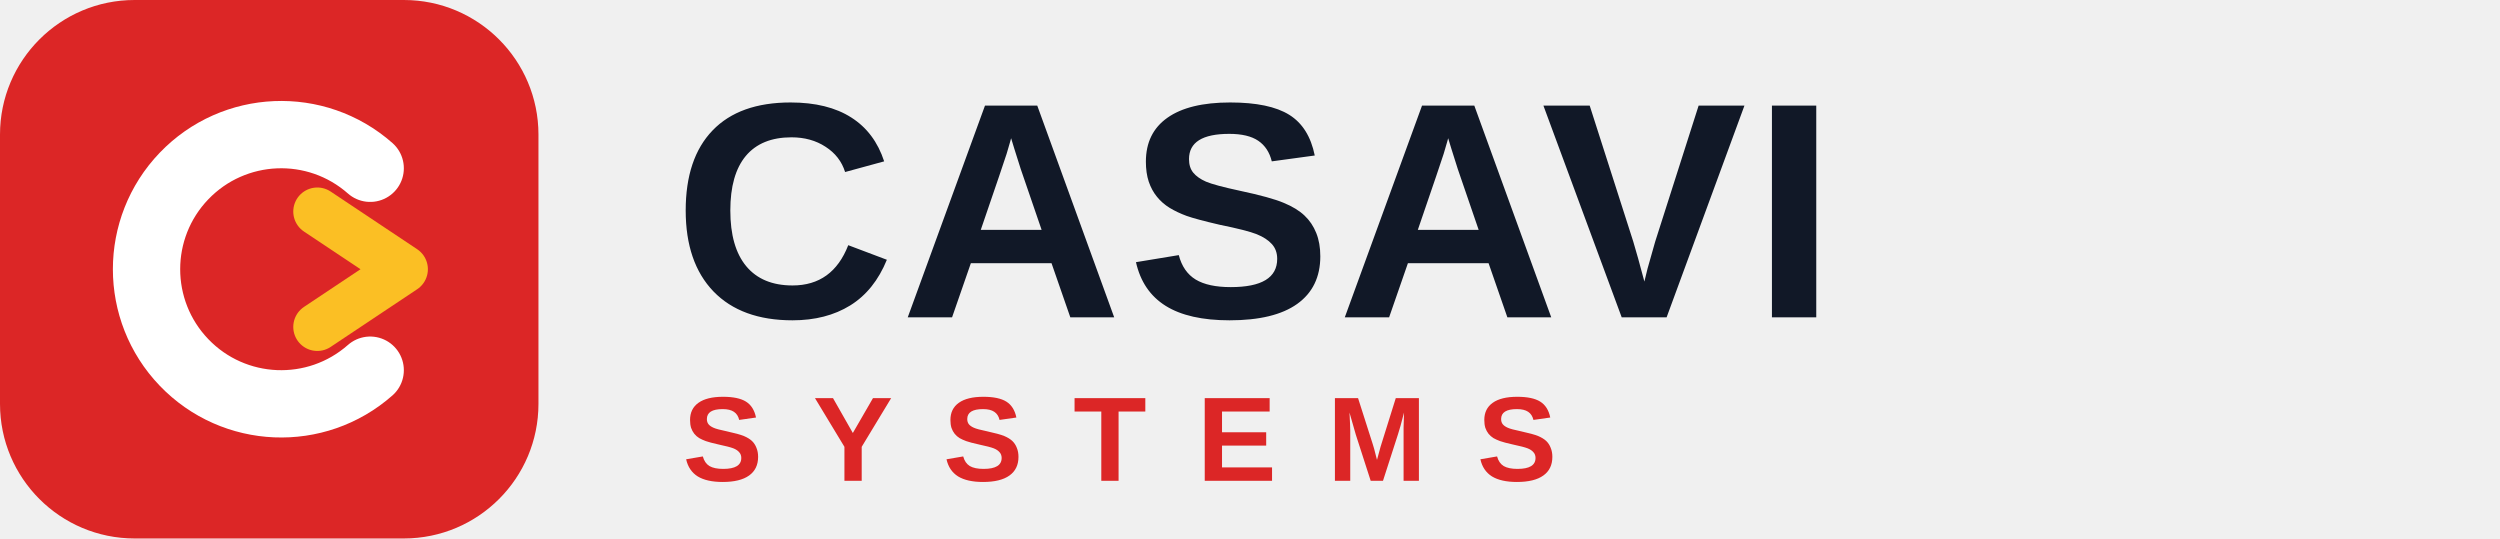
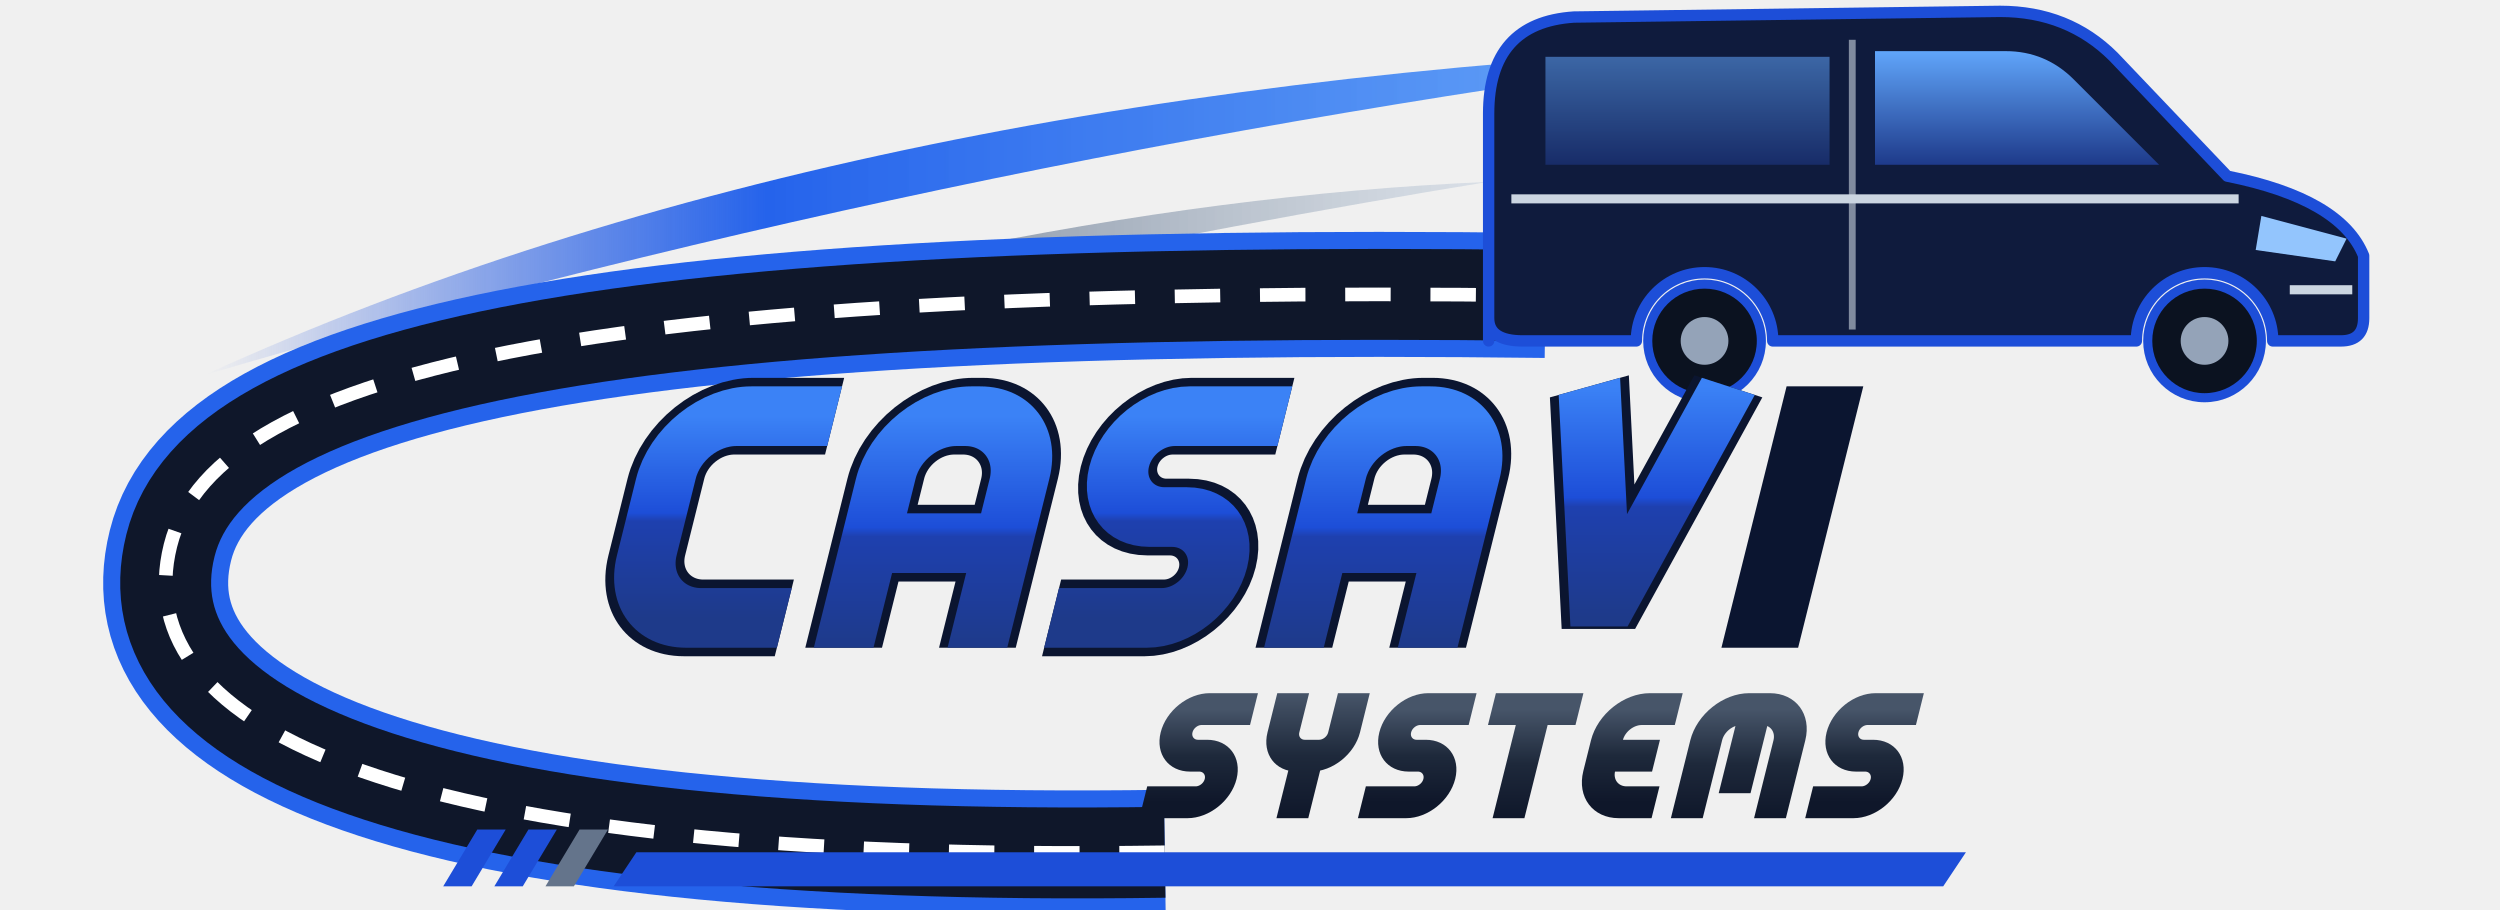
- <svg xmlns="http://www.w3.org/2000/svg" viewBox="0 0 260 56" role="img" aria-labelledby="t">
-   <rect x="0" y="0" width="56" height="56" rx="14" fill="#DC2626" />
-   <path d="M38.5 17.5 A14 14 0 1 0 38.5 38.5" fill="none" stroke="#FFFFFF" stroke-width="7" stroke-linecap="round" />
-   <path d="M33 22 L42 28 L33 34" fill="none" stroke="#FBBF24" stroke-width="5" stroke-linecap="round" stroke-linejoin="round" />
-   <text x="70" y="33" font-family="'Barlow Condensed','Arial Narrow',Arial,sans-serif" font-size="32" font-weight="800" letter-spacing="0.5" fill="#111827">CASAVI</text>
-   <text x="71" y="50" font-family="'Barlow','Arial',sans-serif" font-size="12.5" font-weight="600" letter-spacing="5.2" fill="#DC2626">SYSTEMS</text>
+ <svg xmlns="http://www.w3.org/2000/svg" viewBox="0 0 440 160" width="440" height="160" role="img" aria-label="Casavi Systems">
+   <defs>
+     <linearGradient id="csl-casavi" x1="0" y1="0" x2="0" y2="1">
+       <stop offset="0" stop-color="#3B82F6" />
+       <stop offset=".48" stop-color="#1D4ED8" />
+       <stop offset=".52" stop-color="#1E40AF" />
+       <stop offset="1" stop-color="#1E3A8A" />
+     </linearGradient>
+     <linearGradient id="csl-systems" x1="0" y1="0" x2="0" y2="1">
+       <stop offset="0" stop-color="#475569" />
+       <stop offset=".5" stop-color="#1E293B" />
+       <stop offset="1" stop-color="#0F172A" />
+     </linearGradient>
+     <linearGradient id="csl-sw" x1="0" y1="0" x2="1" y2="0">
+       <stop offset="0" stop-color="#1D4ED8" stop-opacity="0" />
+       <stop offset=".35" stop-color="#2563EB" stop-opacity="1" />
+       <stop offset="1" stop-color="#60A5FA" stop-opacity=".9" />
+     </linearGradient>
+     <linearGradient id="csl-sw2" x1="0" y1="0" x2="1" y2="0">
+       <stop offset="0" stop-color="#94A3B8" stop-opacity="0" />
+       <stop offset=".4" stop-color="#64748B" stop-opacity=".9" />
+       <stop offset="1" stop-color="#CBD5E1" stop-opacity=".6" />
+     </linearGradient>
+     <linearGradient id="csl-glass" x1="0" y1="0" x2="0" y2="1">
+       <stop offset="0" stop-color="#60A5FA" />
+       <stop offset="1" stop-color="#1E3A8A" />
+     </linearGradient>
+   </defs>
+   <path d="M36 66Q150 14 318 8Q172 26 36 66Z" fill="url(#csl-sw)" />
+   <path d="M60 74Q170 36 262 32Q176 46 60 74Z" fill="url(#csl-sw2)" />
+   <g fill="none" stroke-linecap="butt">
+     <path d="M205 150C70 152 22 128 30 96C38 64 110 50 272 52" stroke="#2563EB" stroke-width="22" />
+     <path d="M205 150C70 152 22 128 30 96C38 64 110 50 272 52" stroke="#0F172A" stroke-width="16" />
+     <path d="M205 150C70 152 22 128 30 96C38 64 110 50 272 52" stroke="#FFFFFF" stroke-width="2.4" stroke-dasharray="8 7" />
+   </g>
+   <g stroke-linejoin="round">
+     <path d="M262 60V20Q262 4 277 3L352 2Q364 2 372 10L392 31Q412 35 416 45V56Q416 60 412 60H400A12 12 0 0 0 376 60H312A12 12 0 0 0 288 60H268Q262 60 262 56Z" fill="#0F1B3D" stroke="#1D4ED8" stroke-width="2" />
+     <path d="M272 10H322V29H272Z" fill="url(#csl-glass)" opacity=".55" />
+     <path d="M330 9H353Q360 9 365 14L380 29H330Z" fill="url(#csl-glass)" />
+     <path d="M266 35H394" stroke="#CBD5E1" stroke-width="1.6" fill="none" />
+     <path d="M326 7V58" stroke="#CBD5E1" stroke-width="1.2" opacity=".6" />
+     <path d="M398 38L413 42L411 46L397 44Z" fill="#93C5FD" />
+     <path d="M403 51H414" stroke="#CBD5E1" stroke-width="1.6" />
+     <circle cx="300" cy="60" r="10" fill="#0B1220" stroke="#1D4ED8" stroke-width="1.6" />
+     <circle cx="300" cy="60" r="4.2" fill="#94A3B8" />
+     <circle cx="388" cy="60" r="10" fill="#0B1220" stroke="#1D4ED8" stroke-width="1.6" />
+     <circle cx="388" cy="60" r="4.2" fill="#94A3B8" />
+   </g>
+   <g transform="translate(116 68) skewX(-14)" fill="none" stroke-linejoin="miter" stroke-miterlimit="2">
+     <g stroke="#0B1530" stroke-width="13.5">
+       <path transform="translate(0.00 0)" d="M32.2 5.25H16.25A11 11 0 0 0 5.25 16.25V29.75A11 11 0 0 0 16.25 40.75H32.2" />
+       <path transform="translate(38.70 0)" d="M5.25 46V16.25A11 11 0 0 1 16.25 5.25H17.79A11 11 0 0 1 28.79 16.25V46M5.25 27.6H28.79" />
+       <path transform="translate(79.24 0)" d="M32.2 5.25H14.12A8.88 8.88 0 0 0 5.25 14.12V14.12A8.88 8.88 0 0 0 14.12 23H18.07A8.88 8.88 0 0 1 26.95 31.88V31.88A8.88 8.88 0 0 1 18.07 40.75H0" />
+       <path transform="translate(117.94 0)" d="M5.25 46V16.25A11 11 0 0 1 16.25 5.25H17.79A11 11 0 0 1 28.79 16.25V46M5.25 27.6H28.79" />
+       <path transform="translate(158.48 0)" d="M5.25 0L17.48 40.75L29.71 0" />
+       <path transform="translate(199.94 0)" d="M5.25 0V46" />
+     </g>
+     <g stroke="url(#csl-casavi)" stroke-width="10.5">
+       <path transform="translate(0.00 0)" d="M32.2 5.25H16.25A11 11 0 0 0 5.25 16.25V29.75A11 11 0 0 0 16.25 40.75H32.2" />
+       <path transform="translate(38.70 0)" d="M5.25 46V16.25A11 11 0 0 1 16.25 5.25H17.79A11 11 0 0 1 28.79 16.25V46M5.25 27.6H28.79" />
+       <path transform="translate(79.24 0)" d="M32.2 5.25H14.12A8.88 8.88 0 0 0 5.25 14.12V14.12A8.88 8.88 0 0 0 14.12 23H18.07A8.88 8.88 0 0 1 26.95 31.88V31.88A8.88 8.88 0 0 1 18.07 40.75H0" />
+       <path transform="translate(117.94 0)" d="M5.25 46V16.25A11 11 0 0 1 16.25 5.25H17.79A11 11 0 0 1 28.79 16.25V46M5.25 27.6H28.79" />
+       <path transform="translate(158.48 0)" d="M5.25 0L17.48 40.75L29.71 0" />
+       <path transform="translate(199.94 0)" d="M5.25 0V46" />
+     </g>
+   </g>
+   <g transform="translate(206 122) skewX(-14)" fill="none" stroke="url(#csl-systems)" stroke-width="5.6" stroke-linejoin="miter" stroke-miterlimit="2">
+     <path transform="translate(0.00 0)" d="M15.4 2.8H6.9A4.1 4.1 0 0 0 2.8 6.9V6.9A4.1 4.1 0 0 0 6.9 11H8.5A4.1 4.1 0 0 1 12.6 15.1V15.1A4.1 4.1 0 0 1 8.5 19.2H0" />
+     <path transform="translate(18.80 0)" d="M2.8 0V6.9A4.1 4.1 0 0 0 6.9 11H9.38A4.1 4.1 0 0 0 13.48 6.9V0M8.14 11V22" />
+     <path transform="translate(38.48 0)" d="M15.4 2.8H6.9A4.1 4.1 0 0 0 2.8 6.9V6.9A4.1 4.1 0 0 0 6.9 11H8.5A4.1 4.1 0 0 1 12.6 15.1V15.1A4.1 4.1 0 0 1 8.5 19.2H0" />
+     <path transform="translate(57.28 0)" d="M0 2.8H15.4M7.7 2.8V22" />
+     <path transform="translate(76.08 0)" d="M14.08 2.8H8.3A5.5 5.5 0 0 0 2.8 8.3V13.7A5.5 5.5 0 0 0 8.3 19.2H14.08M2.8 11H12.12" />
+     <path transform="translate(93.56 0)" d="M2.8 22V8.3A5.5 5.5 0 0 1 8.3 2.8H11.94A5.5 5.5 0 0 1 17.44 8.3V22M10.12 2.8V17.6" />
+     <path transform="translate(117.20 0)" d="M15.4 2.8H6.9A4.1 4.1 0 0 0 2.8 6.9V6.9A4.1 4.1 0 0 0 6.9 11H8.5A4.1 4.1 0 0 1 12.6 15.1V15.1A4.1 4.1 0 0 1 8.5 19.2H0" />
+   </g>
+   <path d="M112 150H346L342 156H108Z" fill="#1D4ED8" />
+   <path d="M84 146H89L83 156H78Z" fill="#1D4ED8" />
+   <path d="M93 146H98L92 156H87Z" fill="#1D4ED8" />
+   <path d="M102 146H107L101 156H96Z" fill="#64748B" />
</svg>
